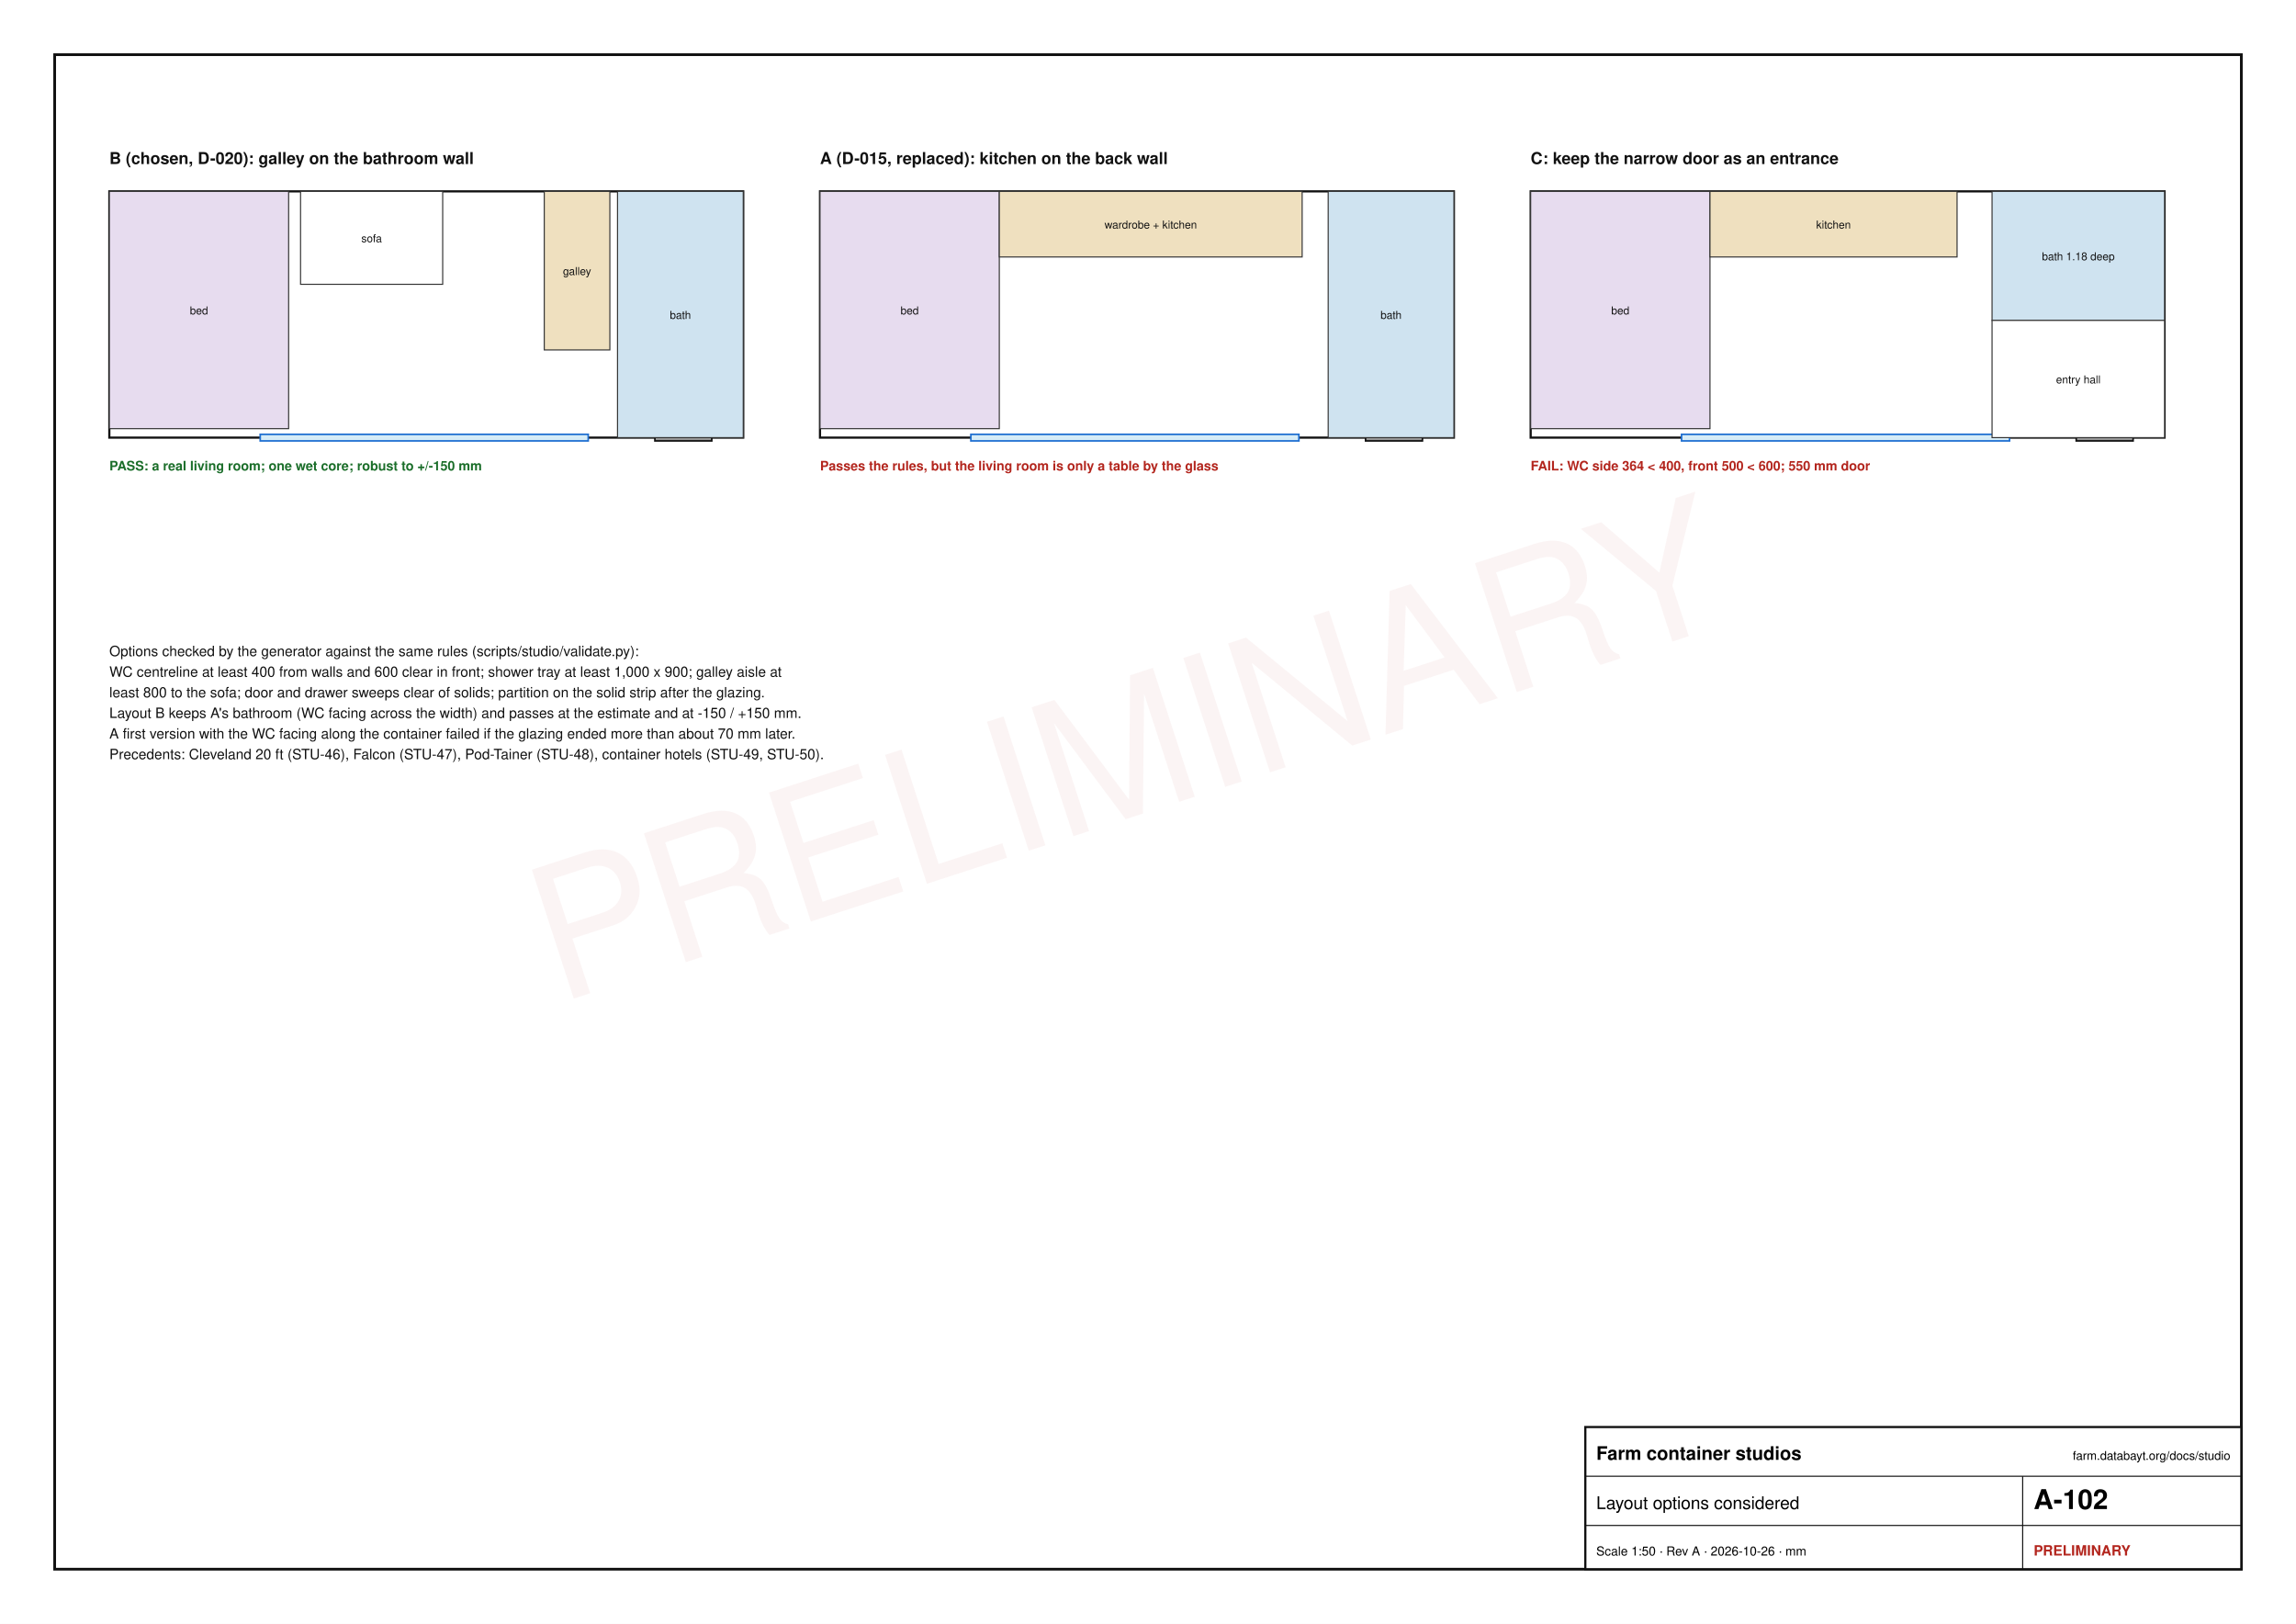
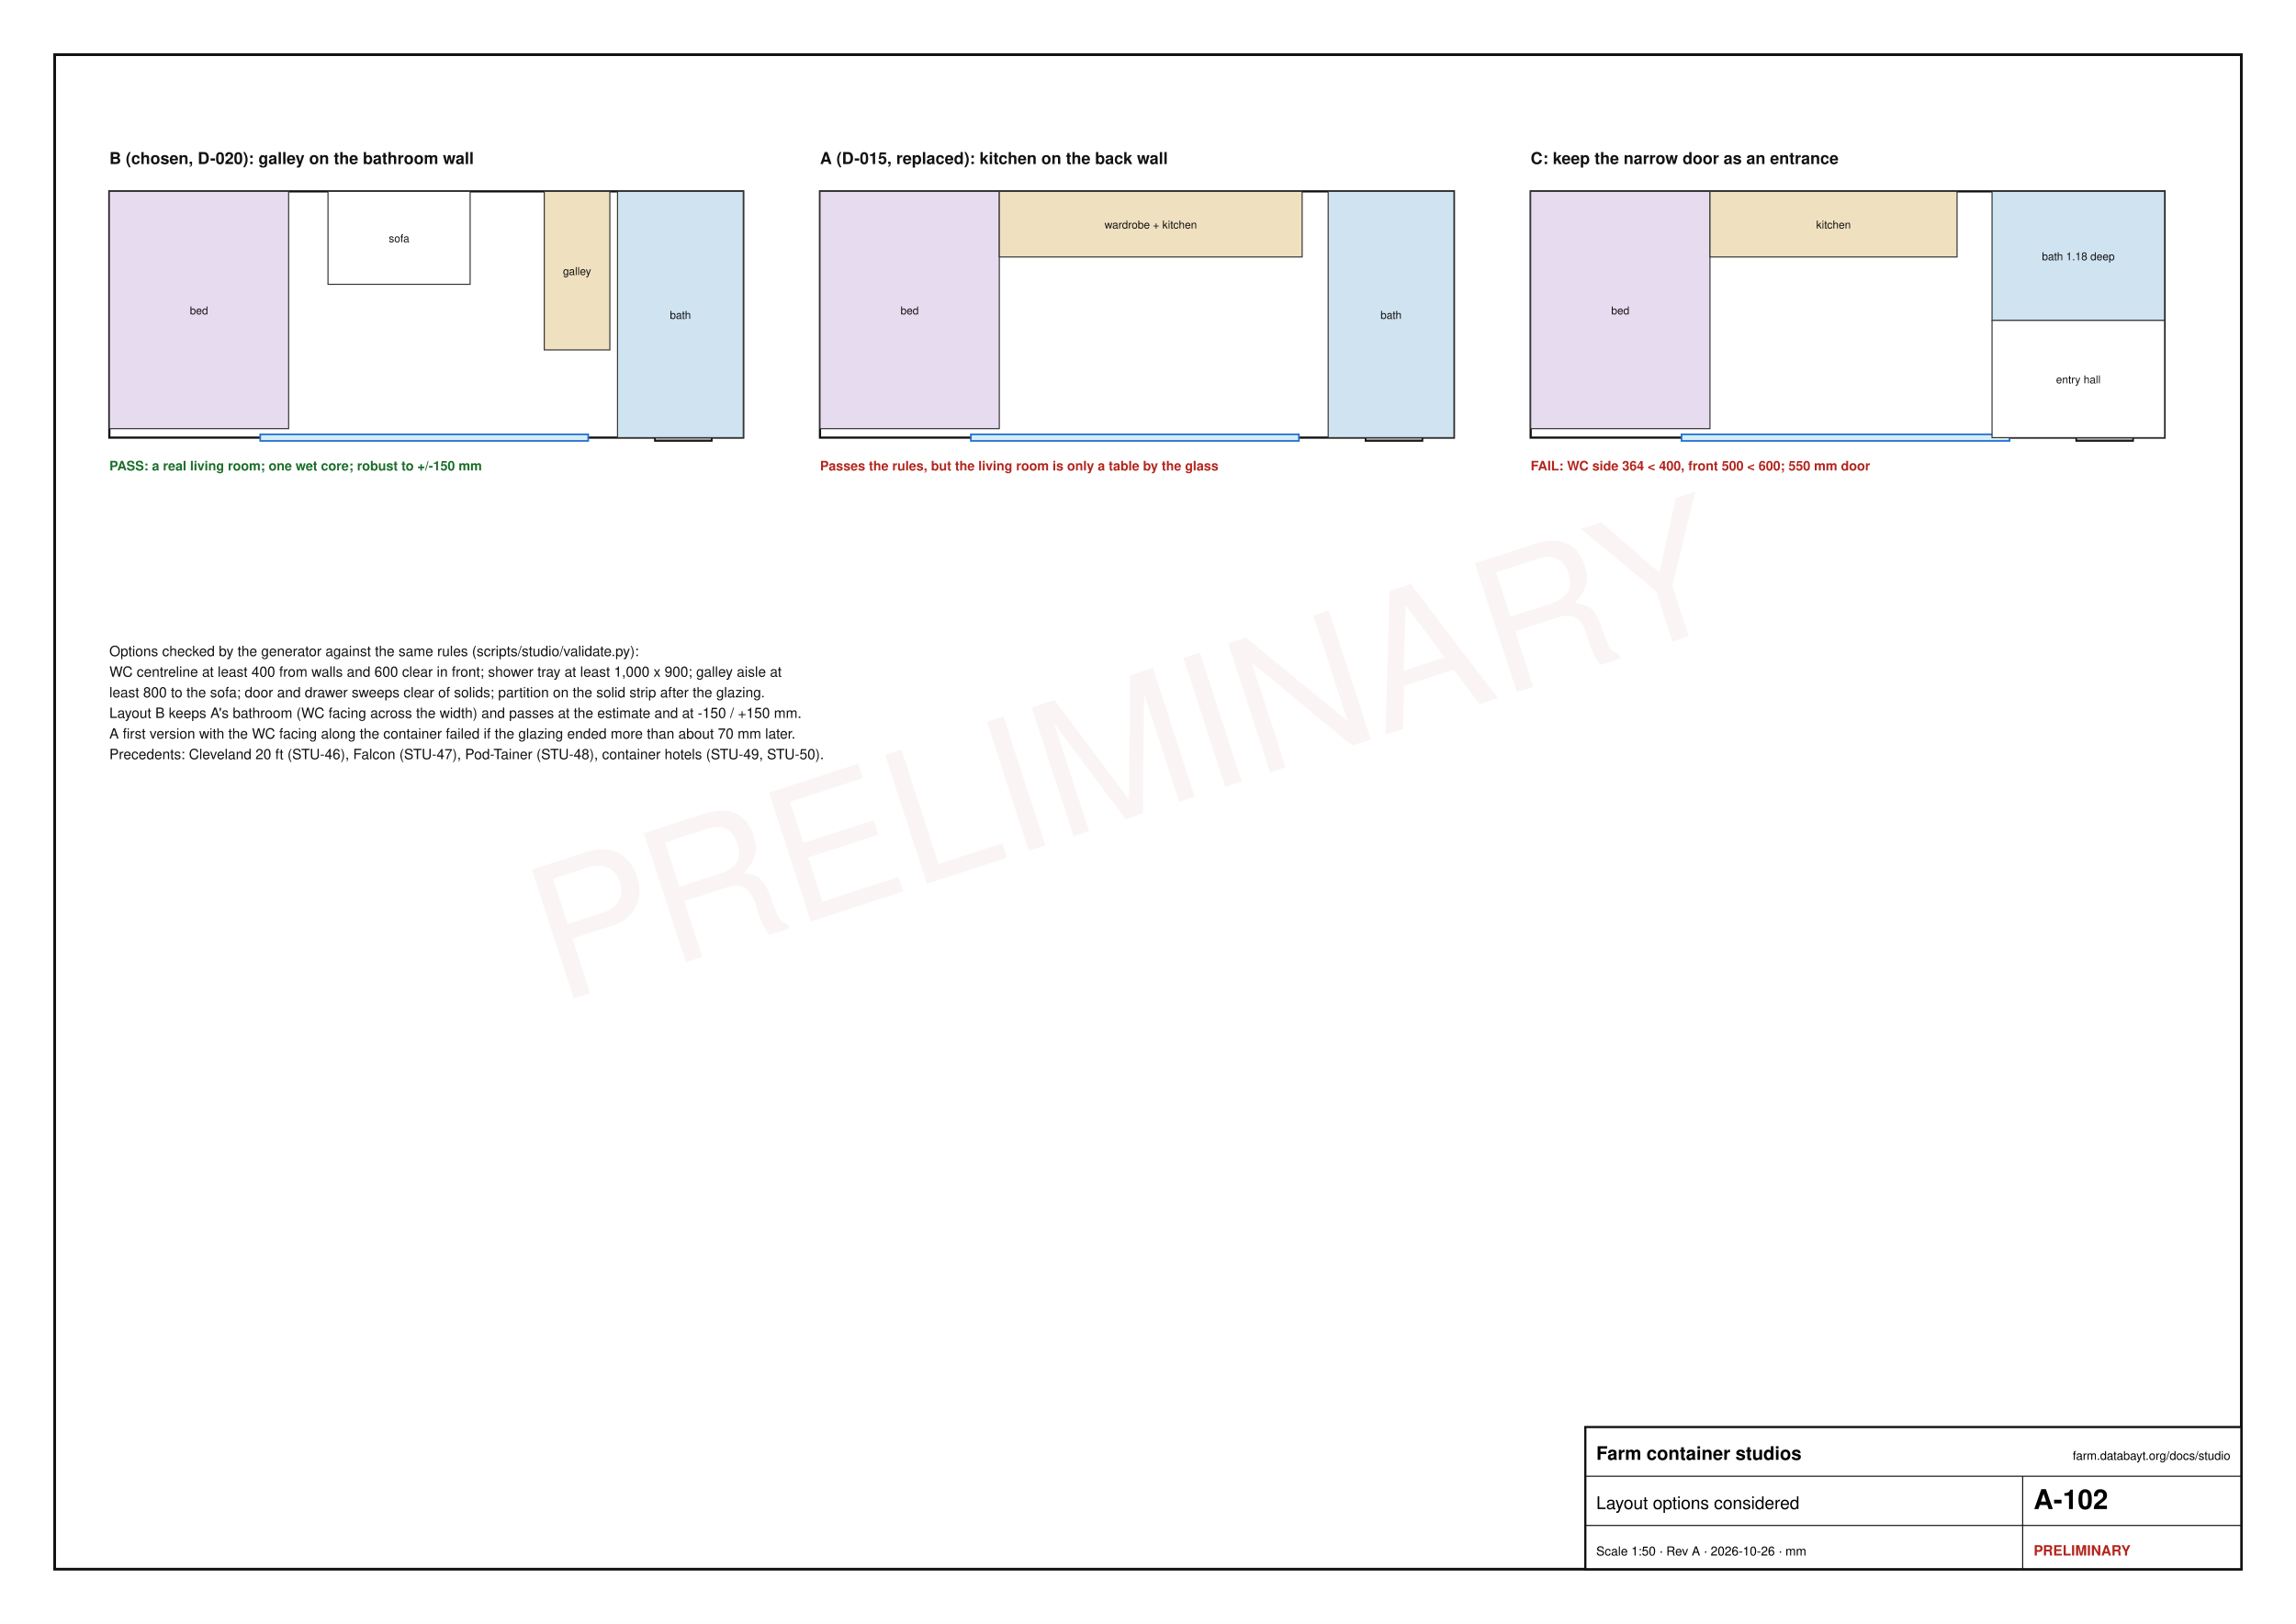
<svg xmlns="http://www.w3.org/2000/svg" width="420mm" height="297mm" viewBox="0 0 420 297" font-family="Helvetica, Arial, sans-serif">
  <rect x="0" y="0" width="420" height="297" fill="#fff" />
  <rect x="10" y="10" width="400" height="277" fill="none" stroke="#111" stroke-width="0.5" />
  <text x="20" y="30" font-size="3" text-anchor="start" font-weight="bold" fill="#111">B (chosen, D-020): galley on the bathroom wall</text>
  <rect x="20" y="35" width="115.96" height="45.04" fill="#fff" stroke="#111" stroke-width="0.4" />
  <rect x="47.6" y="79.44" width="60" height="1.2" fill="#d6ecf7" stroke="#1f6fd1" stroke-width="0.3" />
  <rect x="119.8" y="79.44" width="10.4" height="1.2" fill="#999" stroke="#111" stroke-width="0.3" />
  <rect x="20" y="35" width="32.8" height="43.4" fill="#e7dcef" stroke="#333" stroke-width="0.2" />
  <text x="36.4" y="57.5" font-size="2" text-anchor="middle" font-weight="normal" fill="#111">bed</text>
-   <rect x="54.98" y="35" width="26" height="17" fill="#ffffff" stroke="#333" stroke-width="0.2" />
-   <text x="67.98" y="44.3" font-size="2" text-anchor="middle" font-weight="normal" fill="#111">sofa</text>
+   <rect x="60" y="35" width="26" height="17" fill="#ffffff" stroke="#333" stroke-width="0.2" />
+   <text x="73" y="44.3" font-size="2" text-anchor="middle" font-weight="normal" fill="#111">sofa</text>
  <rect x="99.56" y="35" width="12" height="29" fill="#efe0bf" stroke="#333" stroke-width="0.2" />
  <text x="105.56" y="50.3" font-size="2" text-anchor="middle" font-weight="normal" fill="#111">galley</text>
  <rect x="112.96" y="35" width="23" height="45.04" fill="#cfe3f0" stroke="#333" stroke-width="0.2" />
  <text x="124.46" y="58.32" font-size="2" text-anchor="middle" font-weight="normal" fill="#111">bath</text>
  <text x="20" y="86.04" font-size="2.4" text-anchor="start" font-weight="bold" fill="#1b6e2a">PASS: a real living room; one wet core; robust to +/-150 mm</text>
  <text x="150" y="30" font-size="3" text-anchor="start" font-weight="bold" fill="#111">A (D-015, replaced): kitchen on the back wall</text>
  <rect x="150" y="35" width="115.96" height="45.04" fill="#fff" stroke="#111" stroke-width="0.4" />
  <rect x="177.6" y="79.44" width="60" height="1.2" fill="#d6ecf7" stroke="#1f6fd1" stroke-width="0.3" />
  <rect x="249.8" y="79.44" width="10.4" height="1.2" fill="#999" stroke="#111" stroke-width="0.3" />
  <rect x="150" y="35" width="32.8" height="43.4" fill="#e7dcef" stroke="#333" stroke-width="0.2" />
  <text x="166.4" y="57.5" font-size="2" text-anchor="middle" font-weight="normal" fill="#111">bed</text>
  <rect x="182.8" y="35" width="55.4" height="12" fill="#efe0bf" stroke="#333" stroke-width="0.2" />
  <text x="210.5" y="41.8" font-size="2" text-anchor="middle" font-weight="normal" fill="#111">wardrobe + kitchen</text>
  <rect x="242.96" y="35" width="23" height="45.04" fill="#cfe3f0" stroke="#333" stroke-width="0.2" />
  <text x="254.46" y="58.32" font-size="2" text-anchor="middle" font-weight="normal" fill="#111">bath</text>
  <text x="150" y="86.04" font-size="2.4" text-anchor="start" font-weight="bold" fill="#b3261e">Passes the rules, but the living room is only a table by the glass</text>
  <text x="280" y="30" font-size="3" text-anchor="start" font-weight="bold" fill="#111">C: keep the narrow door as an entrance</text>
  <rect x="280" y="35" width="115.96" height="45.04" fill="#fff" stroke="#111" stroke-width="0.4" />
  <rect x="307.6" y="79.44" width="60" height="1.2" fill="#d6ecf7" stroke="#1f6fd1" stroke-width="0.3" />
  <rect x="379.8" y="79.44" width="10.4" height="1.2" fill="#999" stroke="#111" stroke-width="0.3" />
  <rect x="280" y="35" width="32.8" height="43.4" fill="#e7dcef" stroke="#333" stroke-width="0.2" />
  <text x="296.4" y="57.5" font-size="2" text-anchor="middle" font-weight="normal" fill="#111">bed</text>
  <rect x="312.8" y="35" width="45.2" height="12" fill="#efe0bf" stroke="#333" stroke-width="0.2" />
  <text x="335.4" y="41.8" font-size="2" text-anchor="middle" font-weight="normal" fill="#111">kitchen</text>
  <rect x="364.4" y="35" width="31.56" height="23.6" fill="#cfe3f0" stroke="#333" stroke-width="0.2" />
  <text x="380.18" y="47.6" font-size="2" text-anchor="middle" font-weight="normal" fill="#111">bath 1.18 deep</text>
  <rect x="364.4" y="58.6" width="31.56" height="21.44" fill="#ffffff" stroke="#333" stroke-width="0.2" />
  <text x="380.18" y="70.12" font-size="2" text-anchor="middle" font-weight="normal" fill="#111">entry hall</text>
  <text x="280" y="86.04" font-size="2.4" text-anchor="start" font-weight="bold" fill="#b3261e">FAIL: WC side 364 &lt; 400, front 500 &lt; 600; 550 mm door</text>
  <text x="20" y="120" font-size="2.6" text-anchor="start" font-weight="normal" fill="#111">Options checked by the generator against the same rules (scripts/studio/validate.py):</text>
  <text x="20" y="123.77" font-size="2.6" text-anchor="start" font-weight="normal" fill="#111">WC centreline at least 400 from walls and 600 clear in front; shower tray at least 1,000 x 900; galley aisle at</text>
  <text x="20" y="127.54" font-size="2.6" text-anchor="start" font-weight="normal" fill="#111">least 800 to the sofa; door and drawer sweeps clear of solids; partition on the solid strip after the glazing.</text>
  <text x="20" y="131.31" font-size="2.6" text-anchor="start" font-weight="normal" fill="#111">Layout B keeps A's bathroom (WC facing across the width) and passes at the estimate and at -150 / +150 mm.</text>
  <text x="20" y="135.08" font-size="2.6" text-anchor="start" font-weight="normal" fill="#111">A first version with the WC facing along the container failed if the glazing ended more than about 70 mm later.</text>
  <text x="20" y="138.85" font-size="2.6" text-anchor="start" font-weight="normal" fill="#111">Precedents: Cleveland 20 ft (STU-46), Falcon (STU-47), Pod-Tainer (STU-48), container hotels (STU-49, STU-50).</text>
  <rect x="290" y="261" width="120" height="26" fill="#fff" stroke="#111" stroke-width="0.4" />
  <line x1="290" y1="270" x2="410" y2="270" stroke="#111" stroke-width="0.2" />
  <line x1="290" y1="279" x2="410" y2="279" stroke="#111" stroke-width="0.2" />
  <line x1="370" y1="270" x2="370" y2="287" stroke="#111" stroke-width="0.2" />
  <text x="292" y="267" font-size="3.4" font-weight="bold">Farm container studios</text>
  <text x="408" y="267" font-size="2.2" text-anchor="end">farm.databayt.org/docs/studio</text>
  <text x="292" y="276" font-size="3.2">Layout options considered</text>
  <text x="372" y="276" font-size="5" font-weight="bold">A-102</text>
  <text x="292" y="284.5" font-size="2.3">Scale 1:50 · Rev A · 2026-10-26 · mm</text>
  <text x="372" y="284.5" font-size="2.6" font-weight="bold" fill="#b3261e">PRELIMINARY</text>
  <text x="210.0" y="148.5" font-size="34" fill="#b3261e" fill-opacity="0.05" text-anchor="middle" transform="rotate(-18 210.0 148.5)">PRELIMINARY</text>
</svg>
